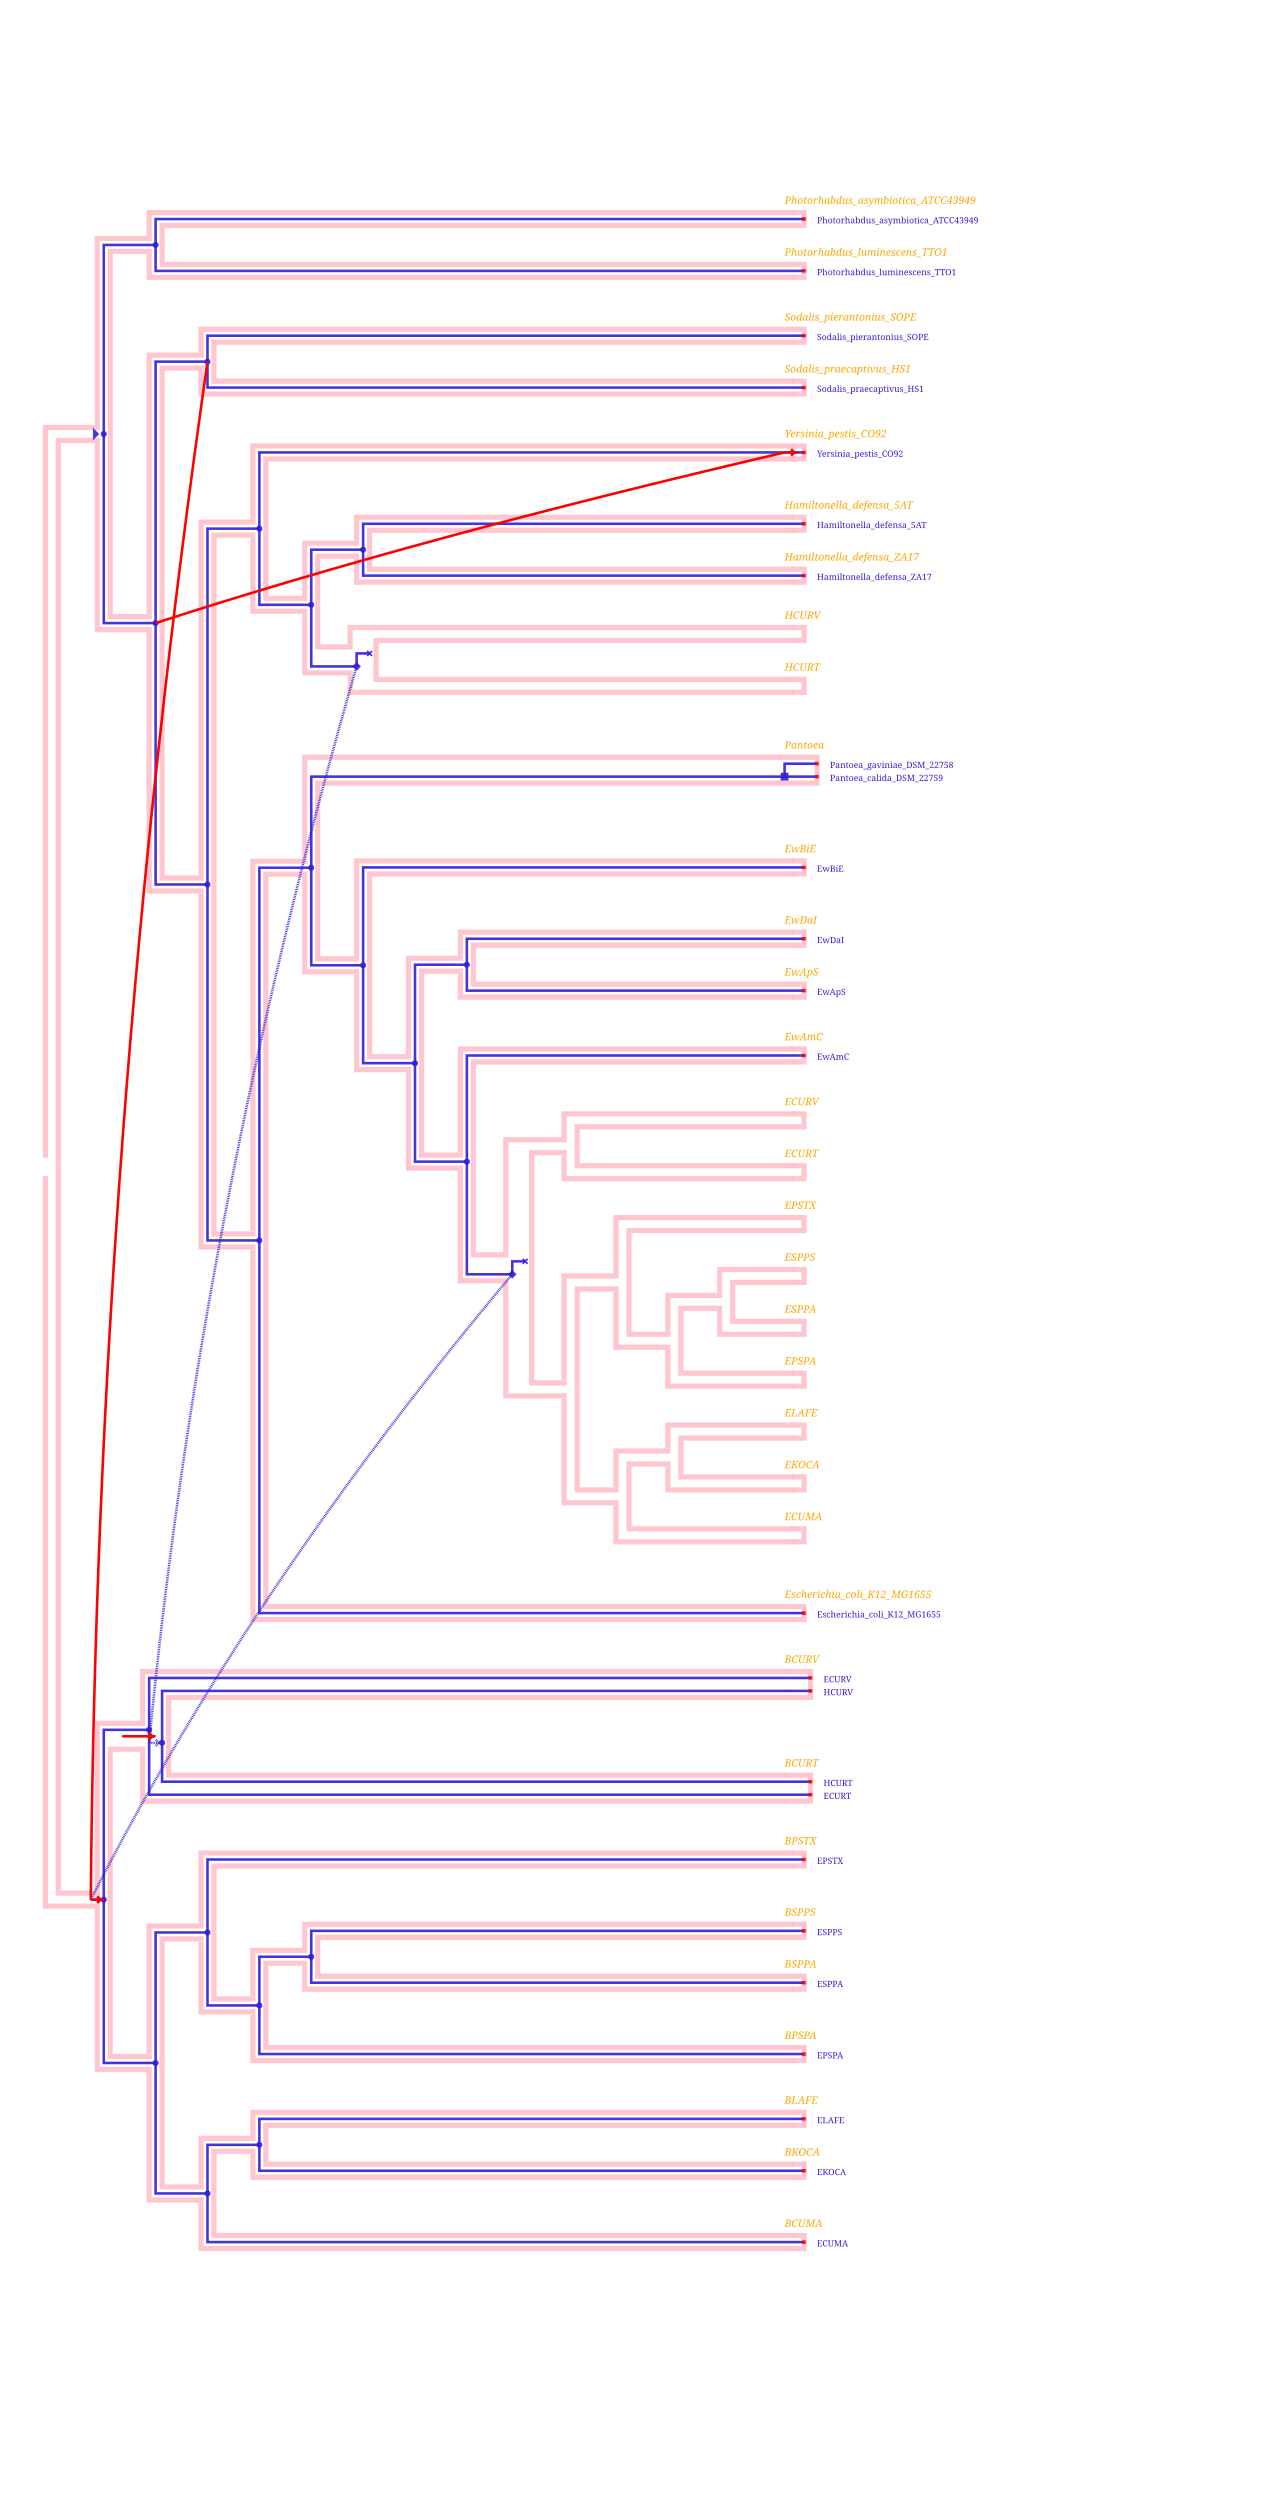
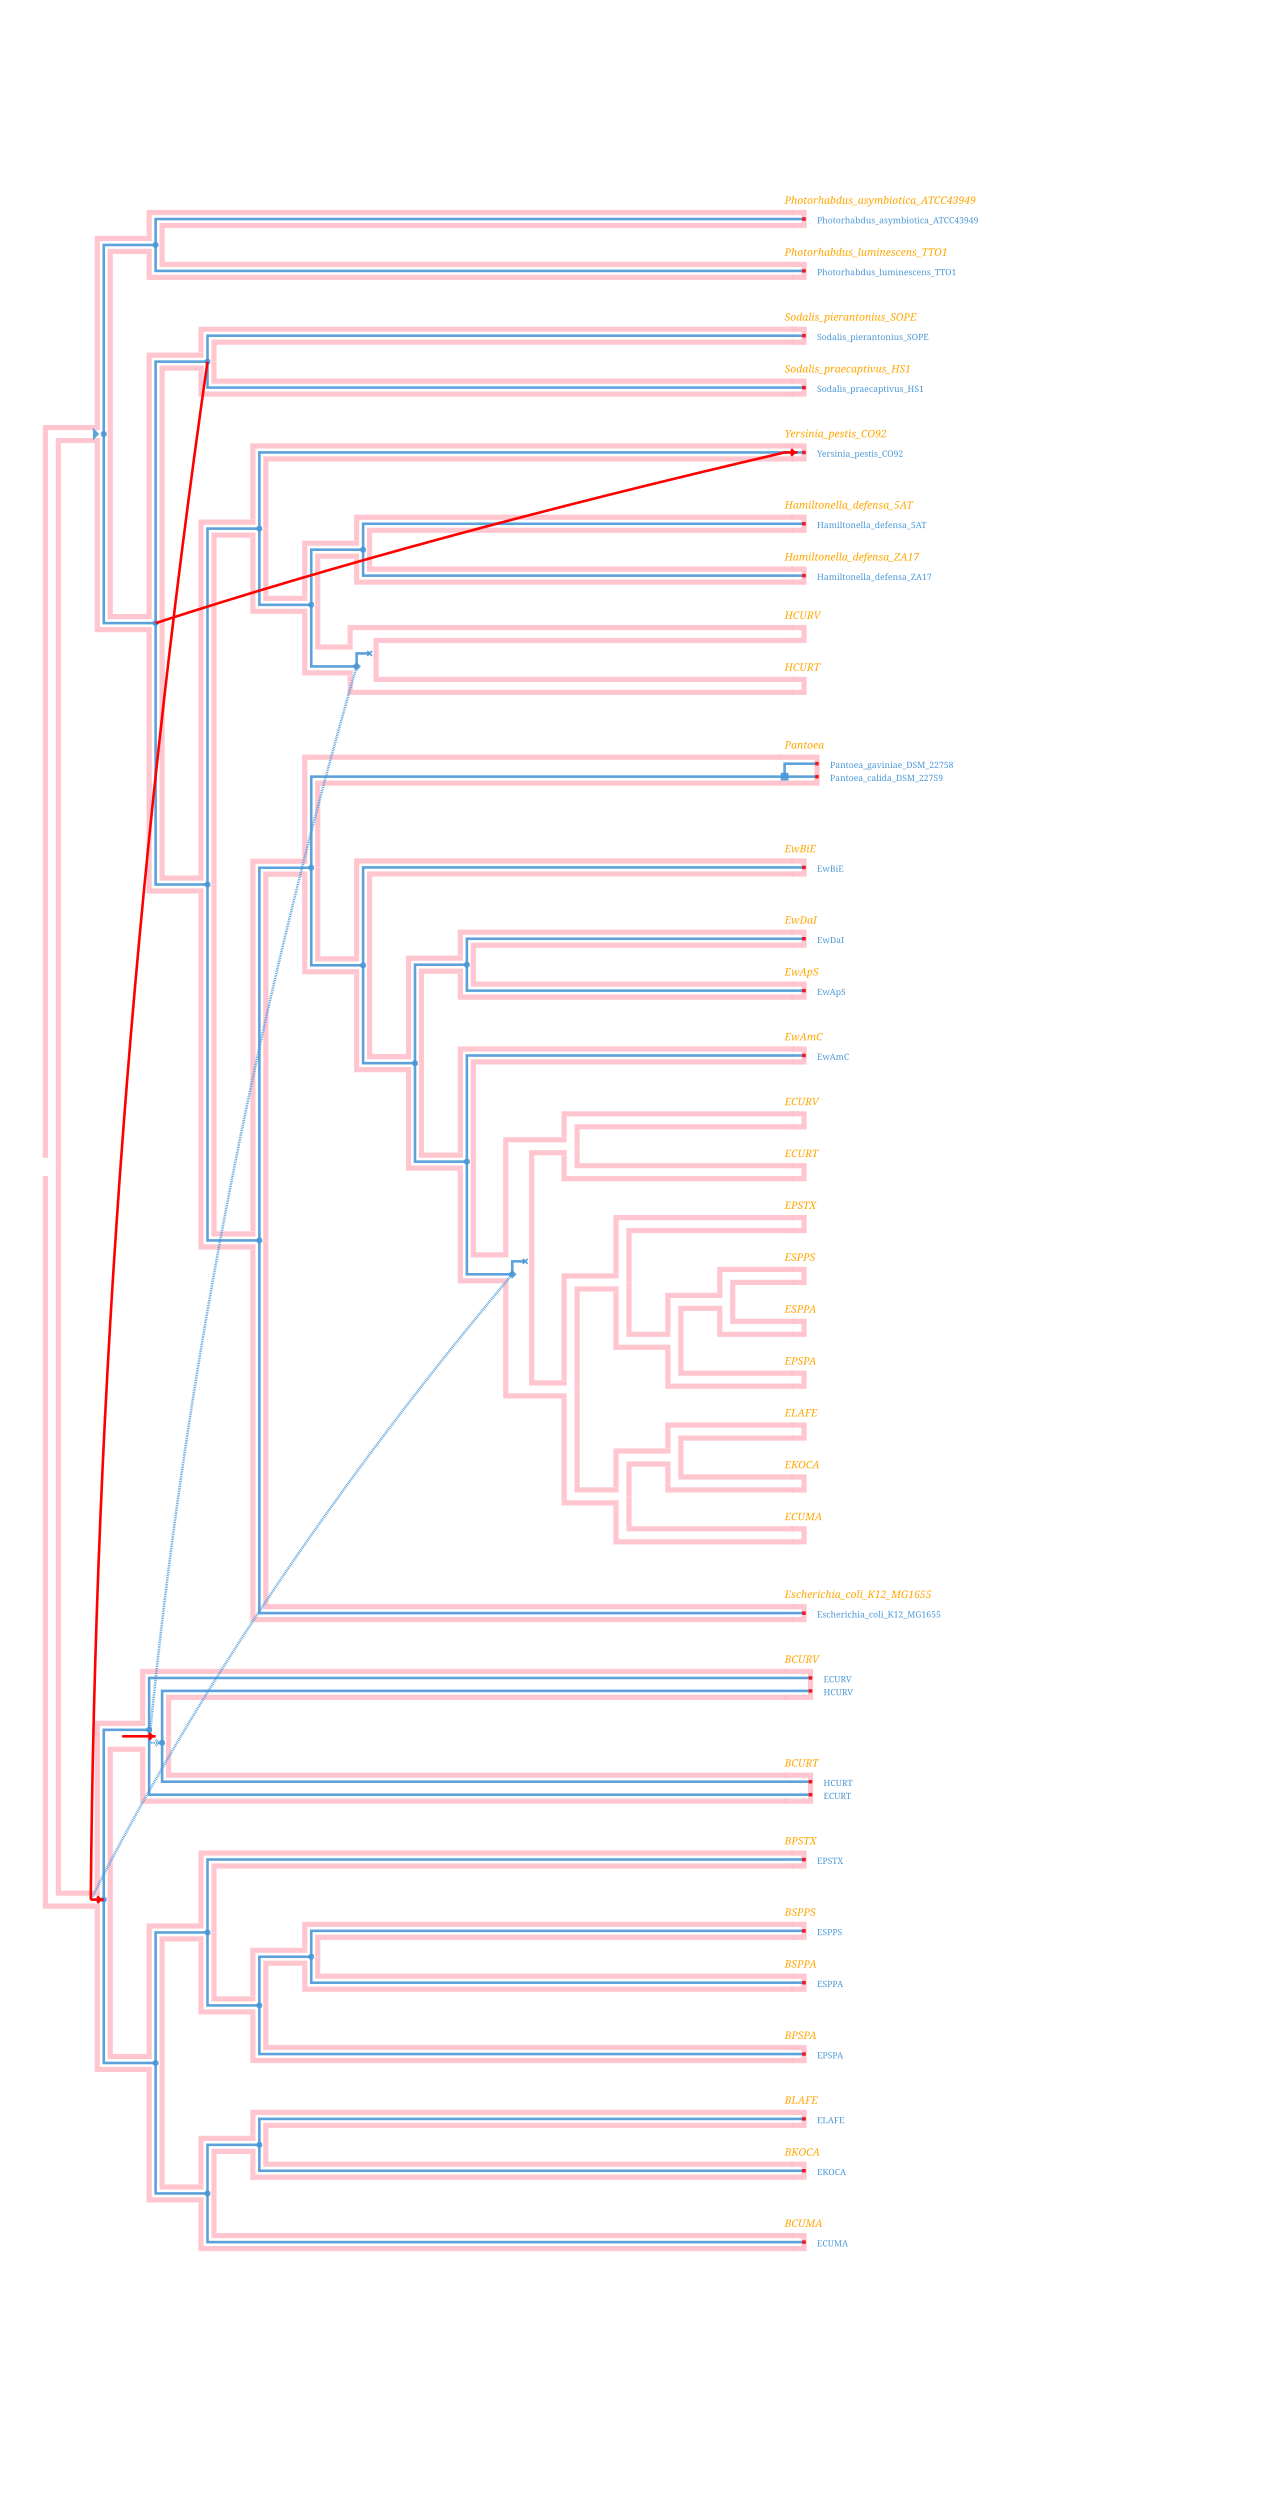
<svg xmlns="http://www.w3.org/2000/svg" height="2415" viewBox="-7.5 52.5 1475.75 2535" width="1232.5">
  <style>
.species { font: italic 12px serif; fill: orange; }
</style>
  <style>
- .gene_0 { font: 10px serif; fill:rgb(51, 29, 214); }
+ .gene_0 { font: 10px serif; fill:rgb(74, 151, 214); }
</style>
  <g transform="translate(  -7.5 2467.5) rotate(-90 0 0 ) ">
    <path d="M388.594,115.5 L388.594,52.5 L1233.2,52.5 M403.594,115.5 L403.594,67.5 L1243.7,67.5" fill="none" opacity="0.9" stroke="pink" stroke-width="6" />
    <path d="M199.688,175.5 L199.688,112.5 L385.594,112.5 M214.688,175.5 L214.688,127.5 L396.094,127.5" fill="none" opacity="0.9" stroke="pink" stroke-width="6" />
    <path d="M48.75,235.5 L48.75,172.5 L196.688,172.5 M63.75,235.5 L63.75,187.5 L207.188,187.5" fill="none" opacity="0.9" stroke="pink" stroke-width="6" />
    <path d="M-7.5,918 L-7.5,232.5 L45.75,232.5 M7.5,918 L7.5,247.5 L56.25,247.5" fill="none" opacity="0.9" stroke="pink" stroke-width="6" />
    <path d="M-7.5,915 L-7.5,930 L7.5,930 L7.5,915" fill="none" opacity="0.9" stroke="pink" stroke-width="6" />
    <text class="species" transform="rotate(90 0,922.5)" x="-15" y="905">
BCUMA
</text>
    <path d="M120,295.5 L120,232.5 L66.75,232.5 M105,295.5 L105,247.5 L56.25,247.5" fill="none" opacity="0.9" stroke="pink" stroke-width="6" />
    <path d="M75,918 L75,292.5 L102,292.5 M90,918 L90,307.5 L112.5,307.5" fill="none" opacity="0.9" stroke="pink" stroke-width="6" />
    <path d="M75,915 L75,930 L90,930 L90,915" fill="none" opacity="0.9" stroke="pink" stroke-width="6" />
    <text class="species" transform="rotate(90 82.5,922.5)" x="67.5" y="905">
BKOCA
</text>
    <path d="M150,918 L150,292.5 L123,292.5 M135,918 L135,307.5 L112.5,307.5" fill="none" opacity="0.9" stroke="pink" stroke-width="6" />
    <path d="M135,915 L135,930 L150,930 L150,915" fill="none" opacity="0.9" stroke="pink" stroke-width="6" />
    <text class="species" transform="rotate(90 142.5,922.5)" x="127.5" y="905">
BLAFE
</text>
    <path d="M365.625,235.5 L365.625,172.5 L217.688,172.5 M350.625,235.5 L350.625,187.5 L207.188,187.5" fill="none" opacity="0.9" stroke="pink" stroke-width="6" />
    <path d="M266.25,295.5 L266.25,232.5 L347.625,232.5 M281.25,295.5 L281.25,247.5 L358.125,247.5" fill="none" opacity="0.9" stroke="pink" stroke-width="6" />
    <path d="M210,918 L210,292.5 L263.25,292.5 M225,918 L225,307.5 L273.75,307.5" fill="none" opacity="0.9" stroke="pink" stroke-width="6" />
    <path d="M210,915 L210,930 L225,930 L225,915" fill="none" opacity="0.9" stroke="pink" stroke-width="6" />
    <text class="species" transform="rotate(90 217.5,922.5)" x="202.5" y="905">
BPSPA
</text>
    <path d="M337.5,355.5 L337.5,292.5 L284.25,292.5 M322.5,355.5 L322.5,307.5 L273.75,307.5" fill="none" opacity="0.9" stroke="pink" stroke-width="6" />
    <path d="M292.5,918 L292.5,352.5 L319.5,352.5 M307.5,918 L307.5,367.5 L330,367.5" fill="none" opacity="0.9" stroke="pink" stroke-width="6" />
    <path d="M292.5,915 L292.5,930 L307.5,930 L307.5,915" fill="none" opacity="0.9" stroke="pink" stroke-width="6" />
    <text class="species" transform="rotate(90 300,922.5)" x="285" y="905">
BSPPA
</text>
    <path d="M367.5,918 L367.5,352.5 L340.5,352.5 M352.5,918 L352.5,367.5 L330,367.5" fill="none" opacity="0.9" stroke="pink" stroke-width="6" />
    <path d="M352.5,915 L352.5,930 L367.5,930 L367.5,915" fill="none" opacity="0.9" stroke="pink" stroke-width="6" />
    <text class="species" transform="rotate(90 360,922.5)" x="345" y="905">
BSPPS
</text>
    <path d="M450,918 L450,232.5 L368.625,232.5 M435,918 L435,247.5 L358.125,247.5" fill="none" opacity="0.9" stroke="pink" stroke-width="6" />
    <path d="M435,915 L435,930 L450,930 L450,915" fill="none" opacity="0.9" stroke="pink" stroke-width="6" />
    <text class="species" transform="rotate(90 442.5,922.5)" x="427.5" y="905">
BPSTX
</text>
    <path d="M600,168 L600,112.5 L406.594,112.5 M570,168 L570,127.5 L396.094,127.5" fill="none" opacity="0.9" stroke="pink" stroke-width="6" />
    <path d="M510,910.5 L510,165 L567,165 M540,910.5 L540,195 L585,195" fill="none" opacity="0.9" stroke="pink" stroke-width="6" />
    <path d="M510,907.5 L510,937.5 L540,937.5 L540,907.5" fill="none" opacity="0.9" stroke="pink" stroke-width="6" />
    <text class="species" transform="rotate(90 525,922.5)" x="510" y="897.5">
BCURT
</text>
    <path d="M660,910.5 L660,165 L603,165 M630,910.5 L630,195 L585,195" fill="none" opacity="0.9" stroke="pink" stroke-width="6" />
    <path d="M630,907.5 L630,937.5 L660,937.5 L660,907.5" fill="none" opacity="0.9" stroke="pink" stroke-width="6" />
    <text class="species" transform="rotate(90 645,922.5)" x="630" y="897.5">
BCURV
</text>
    <path d="M2098.806,115.5 L2098.806,52.5 L1254.2,52.5 M2083.806,115.5 L2083.806,67.5 L1243.7,67.5" fill="none" opacity="0.9" stroke="pink" stroke-width="6" />
    <path d="M1865.112,175.5 L1865.112,112.5 L2080.806,112.5 M1880.112,175.5 L1880.112,127.5 L2091.306,127.5" fill="none" opacity="0.9" stroke="pink" stroke-width="6" />
    <path d="M1562.725,235.5 L1562.725,172.5 L1862.112,172.5 M1577.725,235.5 L1577.725,187.5 L1872.612,187.5" fill="none" opacity="0.9" stroke="pink" stroke-width="6" />
    <path d="M1151.074,295.5 L1151.074,232.5 L1559.725,232.5 M1166.074,295.5 L1166.074,247.5 L1570.225,247.5" fill="none" opacity="0.9" stroke="pink" stroke-width="6" />
    <path d="M720,918 L720,292.5 L1148.074,292.5 M735,918 L735,307.5 L1158.574,307.5" fill="none" opacity="0.9" stroke="pink" stroke-width="6" />
    <path d="M720,915 L720,930 L735,930 L735,915" fill="none" opacity="0.9" stroke="pink" stroke-width="6" />
    <text class="species" transform="rotate(90 727.5,922.5)" x="712.5" y="905">
Escherichia_coli_K12_MG1655
</text>
    <path d="M1597.148,355.5 L1597.148,292.5 L1169.074,292.5 M1582.148,355.5 L1582.148,307.5 L1158.574,307.5" fill="none" opacity="0.9" stroke="pink" stroke-width="6" />
    <path d="M1469.297,415.5 L1469.297,352.5 L1579.148,352.5 M1484.297,415.5 L1484.297,367.5 L1589.648,367.5" fill="none" opacity="0.9" stroke="pink" stroke-width="6" />
    <path d="M1356.094,475.5 L1356.094,412.5 L1466.297,412.5 M1371.094,475.5 L1371.094,427.5 L1476.797,427.5" fill="none" opacity="0.9" stroke="pink" stroke-width="6" />
    <path d="M1242.188,535.5 L1242.188,472.5 L1353.094,472.5 M1257.188,535.5 L1257.188,487.5 L1363.594,487.5" fill="none" opacity="0.9" stroke="pink" stroke-width="6" />
    <path d="M1111.875,588 L1111.875,532.5 L1239.188,532.5 M1141.875,588 L1141.875,547.5 L1249.688,547.5" fill="none" opacity="0.9" stroke="pink" stroke-width="6" />
    <path d="M978.75,655.5 L978.75,585 L1108.875,585 M993.75,655.5 L993.75,615 L1126.875,615" fill="none" opacity="0.9" stroke="pink" stroke-width="6" />
    <path d="M855,715.5 L855,652.5 L975.75,652.5 M870,715.5 L870,667.5 L986.25,667.5" fill="none" opacity="0.9" stroke="pink" stroke-width="6" />
    <path d="M810,918 L810,712.5 L852,712.5 M825,918 L825,727.5 L862.5,727.5" fill="none" opacity="0.9" stroke="pink" stroke-width="6" />
    <path d="M810,915 L810,930 L825,930 L825,915" fill="none" opacity="0.9" stroke="pink" stroke-width="6" />
    <text class="species" transform="rotate(90 817.5,922.5)" x="802.5" y="905">
ECUMA
</text>
    <path d="M915,775.5 L915,712.5 L873,712.5 M900,775.5 L900,727.5 L862.5,727.5" fill="none" opacity="0.9" stroke="pink" stroke-width="6" />
    <path d="M870,918 L870,772.5 L897,772.5 M885,918 L885,787.5 L907.5,787.5" fill="none" opacity="0.9" stroke="pink" stroke-width="6" />
    <path d="M870,915 L870,930 L885,930 L885,915" fill="none" opacity="0.9" stroke="pink" stroke-width="6" />
    <text class="species" transform="rotate(90 877.5,922.5)" x="862.5" y="905">
EKOCA
</text>
    <path d="M945,918 L945,772.5 L918,772.5 M930,918 L930,787.5 L907.5,787.5" fill="none" opacity="0.9" stroke="pink" stroke-width="6" />
    <path d="M930,915 L930,930 L945,930 L945,915" fill="none" opacity="0.9" stroke="pink" stroke-width="6" />
    <text class="species" transform="rotate(90 937.5,922.5)" x="922.5" y="905">
ELAFE
</text>
    <path d="M1117.5,715.5 L1117.5,652.5 L996.75,652.5 M1102.5,715.5 L1102.5,667.5 L986.25,667.5" fill="none" opacity="0.9" stroke="pink" stroke-width="6" />
    <path d="M1035,775.5 L1035,712.5 L1099.5,712.5 M1050,775.5 L1050,727.5 L1110,727.5" fill="none" opacity="0.9" stroke="pink" stroke-width="6" />
    <path d="M990,918 L990,772.5 L1032,772.5 M1005,918 L1005,787.5 L1042.5,787.5" fill="none" opacity="0.9" stroke="pink" stroke-width="6" />
    <path d="M990,915 L990,930 L1005,930 L1005,915" fill="none" opacity="0.9" stroke="pink" stroke-width="6" />
    <text class="species" transform="rotate(90 997.5,922.5)" x="982.5" y="905">
EPSPA
</text>
    <path d="M1095,835.5 L1095,772.5 L1053,772.5 M1080,835.5 L1080,787.5 L1042.5,787.5" fill="none" opacity="0.9" stroke="pink" stroke-width="6" />
    <path d="M1050,918 L1050,832.5 L1077,832.5 M1065,918 L1065,847.5 L1087.5,847.5" fill="none" opacity="0.9" stroke="pink" stroke-width="6" />
    <path d="M1050,915 L1050,930 L1065,930 L1065,915" fill="none" opacity="0.9" stroke="pink" stroke-width="6" />
    <text class="species" transform="rotate(90 1057.5,922.5)" x="1042.5" y="905">
ESPPA
</text>
    <path d="M1125,918 L1125,832.5 L1098,832.5 M1110,918 L1110,847.5 L1087.5,847.5" fill="none" opacity="0.9" stroke="pink" stroke-width="6" />
    <path d="M1110,915 L1110,930 L1125,930 L1125,915" fill="none" opacity="0.9" stroke="pink" stroke-width="6" />
    <text class="species" transform="rotate(90 1117.5,922.5)" x="1102.5" y="905">
ESPPS
</text>
    <path d="M1185,918 L1185,712.5 L1120.5,712.5 M1170,918 L1170,727.5 L1110,727.5" fill="none" opacity="0.9" stroke="pink" stroke-width="6" />
    <path d="M1170,915 L1170,930 L1185,930 L1185,915" fill="none" opacity="0.9" stroke="pink" stroke-width="6" />
    <text class="species" transform="rotate(90 1177.5,922.5)" x="1162.5" y="905">
EPSTX
</text>
    <path d="M1275,655.5 L1275,585 L1144.875,585 M1260,655.5 L1260,615 L1126.875,615" fill="none" opacity="0.9" stroke="pink" stroke-width="6" />
    <path d="M1230,918 L1230,652.5 L1257,652.5 M1245,918 L1245,667.5 L1267.5,667.5" fill="none" opacity="0.9" stroke="pink" stroke-width="6" />
    <path d="M1230,915 L1230,930 L1245,930 L1245,915" fill="none" opacity="0.9" stroke="pink" stroke-width="6" />
    <text class="species" transform="rotate(90 1237.5,922.5)" x="1222.5" y="905">
ECURT
</text>
    <path d="M1305,918 L1305,652.5 L1278,652.5 M1290,918 L1290,667.5 L1267.5,667.5" fill="none" opacity="0.9" stroke="pink" stroke-width="6" />
    <path d="M1290,915 L1290,930 L1305,930 L1305,915" fill="none" opacity="0.9" stroke="pink" stroke-width="6" />
    <text class="species" transform="rotate(90 1297.5,922.5)" x="1282.5" y="905">
ECURV
</text>
    <path d="M1380,918 L1380,532.5 L1260.188,532.5 M1365,918 L1365,547.5 L1249.688,547.5" fill="none" opacity="0.9" stroke="pink" stroke-width="6" />
    <path d="M1365,915 L1365,930 L1380,930 L1380,915" fill="none" opacity="0.9" stroke="pink" stroke-width="6" />
    <text class="species" transform="rotate(90 1372.5,922.5)" x="1357.5" y="905">
EwAmC
</text>
    <path d="M1485,535.5 L1485,472.5 L1374.094,472.5 M1470,535.5 L1470,487.5 L1363.594,487.5" fill="none" opacity="0.9" stroke="pink" stroke-width="6" />
    <path d="M1440,918 L1440,532.5 L1467,532.5 M1455,918 L1455,547.5 L1477.5,547.5" fill="none" opacity="0.9" stroke="pink" stroke-width="6" />
    <path d="M1440,915 L1440,930 L1455,930 L1455,915" fill="none" opacity="0.9" stroke="pink" stroke-width="6" />
    <text class="species" transform="rotate(90 1447.5,922.5)" x="1432.5" y="905">
EwApS
</text>
    <path d="M1515,918 L1515,532.5 L1488,532.5 M1500,918 L1500,547.5 L1477.5,547.5" fill="none" opacity="0.9" stroke="pink" stroke-width="6" />
    <path d="M1500,915 L1500,930 L1515,930 L1515,915" fill="none" opacity="0.9" stroke="pink" stroke-width="6" />
    <text class="species" transform="rotate(90 1507.5,922.5)" x="1492.5" y="905">
EwDaI
</text>
    <path d="M1597.5,918 L1597.5,412.5 L1487.297,412.5 M1582.5,918 L1582.5,427.5 L1476.797,427.5" fill="none" opacity="0.9" stroke="pink" stroke-width="6" />
    <path d="M1582.5,915 L1582.5,930 L1597.5,930 L1597.5,915" fill="none" opacity="0.9" stroke="pink" stroke-width="6" />
    <text class="species" transform="rotate(90 1590,922.5)" x="1575" y="905">
EwBiE
</text>
    <path d="M1717.5,903 L1717.5,352.5 L1600.148,352.5 M1687.5,903 L1687.5,367.5 L1589.648,367.5" fill="none" opacity="0.9" stroke="pink" stroke-width="6" />
    <path d="M1687.5,900 L1687.5,945 L1717.5,945 L1717.5,900" fill="none" opacity="0.9" stroke="pink" stroke-width="6" />
    <text class="species" transform="rotate(90 1702.5,922.5)" x="1687.5" y="897.5">
Pantoea
</text>
    <path d="M1989.375,295.5 L1989.375,232.5 L1580.725,232.5 M1974.375,295.5 L1974.375,247.5 L1570.225,247.5" fill="none" opacity="0.9" stroke="pink" stroke-width="6" />
    <path d="M1886.25,355.5 L1886.25,292.5 L1971.375,292.5 M1901.25,355.5 L1901.25,307.5 L1981.875,307.5" fill="none" opacity="0.9" stroke="pink" stroke-width="6" />
    <path d="M1815,408 L1815,352.5 L1883.25,352.5 M1845,408 L1845,367.5 L1893.75,367.5" fill="none" opacity="0.9" stroke="pink" stroke-width="6" />
    <path d="M1792.5,918 L1792.5,405 L1812,405 M1807.5,918 L1807.5,435 L1830,435" fill="none" opacity="0.9" stroke="pink" stroke-width="6" />
    <path d="M1792.5,915 L1792.5,930 L1807.5,930 L1807.5,915" fill="none" opacity="0.9" stroke="pink" stroke-width="6" />
    <text class="species" transform="rotate(90 1800,922.5)" x="1785" y="905">
HCURT
</text>
    <path d="M1867.5,918 L1867.5,405 L1848,405 M1852.5,918 L1852.5,435 L1830,435" fill="none" opacity="0.9" stroke="pink" stroke-width="6" />
    <path d="M1852.5,915 L1852.5,930 L1867.5,930 L1867.5,915" fill="none" opacity="0.9" stroke="pink" stroke-width="6" />
    <text class="species" transform="rotate(90 1860,922.5)" x="1845" y="905">
HCURV
</text>
    <path d="M1965,415.5 L1965,352.5 L1904.25,352.5 M1950,415.5 L1950,367.5 L1893.75,367.5" fill="none" opacity="0.9" stroke="pink" stroke-width="6" />
    <path d="M1920,918 L1920,412.5 L1947,412.5 M1935,918 L1935,427.5 L1957.5,427.5" fill="none" opacity="0.9" stroke="pink" stroke-width="6" />
    <path d="M1920,915 L1920,930 L1935,930 L1935,915" fill="none" opacity="0.9" stroke="pink" stroke-width="6" />
    <text class="species" transform="rotate(90 1927.5,922.5)" x="1912.5" y="905">
Hamiltonella_defensa_ZA17
</text>
    <path d="M1995,918 L1995,412.5 L1968,412.5 M1980,918 L1980,427.5 L1957.5,427.5" fill="none" opacity="0.9" stroke="pink" stroke-width="6" />
    <path d="M1980,915 L1980,930 L1995,930 L1995,915" fill="none" opacity="0.9" stroke="pink" stroke-width="6" />
    <text class="species" transform="rotate(90 1987.5,922.5)" x="1972.5" y="905">
Hamiltonella_defensa_5AT
</text>
    <path d="M2077.5,918 L2077.5,292.5 L1992.375,292.5 M2062.5,918 L2062.5,307.5 L1981.875,307.5" fill="none" opacity="0.9" stroke="pink" stroke-width="6" />
    <path d="M2062.5,915 L2062.5,930 L2077.5,930 L2077.5,915" fill="none" opacity="0.9" stroke="pink" stroke-width="6" />
    <text class="species" transform="rotate(90 2070,922.5)" x="2055" y="905">
Yersinia_pestis_CO92
</text>
    <path d="M2182.5,235.5 L2182.5,172.5 L1883.112,172.5 M2167.5,235.5 L2167.5,187.5 L1872.612,187.5" fill="none" opacity="0.9" stroke="pink" stroke-width="6" />
    <path d="M2137.5,918 L2137.5,232.5 L2164.5,232.5 M2152.5,918 L2152.5,247.5 L2175,247.5" fill="none" opacity="0.9" stroke="pink" stroke-width="6" />
    <path d="M2137.5,915 L2137.5,930 L2152.5,930 L2152.5,915" fill="none" opacity="0.9" stroke="pink" stroke-width="6" />
    <text class="species" transform="rotate(90 2145,922.5)" x="2130" y="905">
Sodalis_praecaptivus_HS1
</text>
    <path d="M2212.5,918 L2212.5,232.5 L2185.5,232.5 M2197.5,918 L2197.5,247.5 L2175,247.5" fill="none" opacity="0.9" stroke="pink" stroke-width="6" />
    <path d="M2197.5,915 L2197.5,930 L2212.5,930 L2212.5,915" fill="none" opacity="0.9" stroke="pink" stroke-width="6" />
    <text class="species" transform="rotate(90 2205,922.5)" x="2190" y="905">
Sodalis_pierantonius_SOPE
</text>
    <path d="M2317.5,175.5 L2317.5,112.5 L2101.806,112.5 M2302.5,175.5 L2302.5,127.5 L2091.306,127.5" fill="none" opacity="0.9" stroke="pink" stroke-width="6" />
    <path d="M2272.5,918 L2272.5,172.5 L2299.5,172.5 M2287.5,918 L2287.5,187.5 L2310,187.5" fill="none" opacity="0.9" stroke="pink" stroke-width="6" />
    <path d="M2272.5,915 L2272.5,930 L2287.5,930 L2287.5,915" fill="none" opacity="0.9" stroke="pink" stroke-width="6" />
    <text class="species" transform="rotate(90 2280,922.5)" x="2265" y="905">
Photorhabdus_luminescens_TTO1
</text>
    <path d="M2347.5,918 L2347.5,172.5 L2320.5,172.5 M2332.5,918 L2332.5,187.5 L2310,187.5" fill="none" opacity="0.9" stroke="pink" stroke-width="6" />
    <path d="M2332.5,915 L2332.5,930 L2347.5,930 L2347.5,915" fill="none" opacity="0.9" stroke="pink" stroke-width="6" />
    <text class="species" transform="rotate(90 2340,922.5)" x="2325" y="905">
Photorhabdus_asymbiotica_ATCC43949
</text>
-     <path d="M2091.306,114 l-6,-6 l12,0 z" fill="rgb(51, 29, 214)" opacity="0.9" stroke="rgb(51, 29, 214)" stroke-width="1" />
-     <circle cx="2091.306" cy="120" fill="rgb(51, 29, 214)" opacity="0.9" r="3" stroke="rgb(51, 29, 214)" stroke-width="1" />
-     <path d="M1872.612,180 L1872.612,120 L2091.306,120" fill="none" opacity="0.9" stroke="rgb(51, 29, 214)" stroke-width="3" />
-     <circle cx="1872.612" cy="180" fill="rgb(51, 29, 214)" opacity="0.9" r="3" stroke="rgb(51, 29, 214)" stroke-width="1" />
-     <path d="M1570.225,240 L1570.225,180 L1872.612,180" fill="none" opacity="0.9" stroke="rgb(51, 29, 214)" stroke-width="3" />
-     <circle cx="1570.225" cy="240" fill="rgb(51, 29, 214)" opacity="0.9" r="3" stroke="rgb(51, 29, 214)" stroke-width="1" />
-     <path d="M1158.574,300 L1158.574,240 L1570.225,240" fill="none" opacity="0.9" stroke="rgb(51, 29, 214)" stroke-width="3" />
-     <circle cx="1158.574" cy="300" fill="rgb(51, 29, 214)" opacity="0.9" r="3" stroke="rgb(51, 29, 214)" stroke-width="1" />
-     <path d="M727.5,930 L727.5,300 L1158.574,300" fill="none" opacity="0.9" stroke="rgb(51, 29, 214)" stroke-width="3" />
+     <path d="M2091.306,114 l-6,-6 l12,0 z" fill="rgb(74, 151, 214)" opacity="0.9" stroke="rgb(74, 151, 214)" stroke-width="1" />
+     <circle cx="2091.306" cy="120" fill="rgb(74, 151, 214)" opacity="0.9" r="3" stroke="rgb(74, 151, 214)" stroke-width="1" />
+     <path d="M1872.612,180 L1872.612,120 L2091.306,120" fill="none" opacity="0.9" stroke="rgb(74, 151, 214)" stroke-width="3" />
+     <circle cx="1872.612" cy="180" fill="rgb(74, 151, 214)" opacity="0.9" r="3" stroke="rgb(74, 151, 214)" stroke-width="1" />
+     <path d="M1570.225,240 L1570.225,180 L1872.612,180" fill="none" opacity="0.9" stroke="rgb(74, 151, 214)" stroke-width="3" />
+     <circle cx="1570.225" cy="240" fill="rgb(74, 151, 214)" opacity="0.9" r="3" stroke="rgb(74, 151, 214)" stroke-width="1" />
+     <path d="M1158.574,300 L1158.574,240 L1570.225,240" fill="none" opacity="0.9" stroke="rgb(74, 151, 214)" stroke-width="3" />
+     <circle cx="1158.574" cy="300" fill="rgb(74, 151, 214)" opacity="0.9" r="3" stroke="rgb(74, 151, 214)" stroke-width="1" />
+     <path d="M727.5,930 L727.5,300 L1158.574,300" fill="none" opacity="0.9" stroke="rgb(74, 151, 214)" stroke-width="3" />
    <path d="M727,929.5 l0,1 l1,0 l0,-1 z" fill="red" opacity="0.9" stroke="red" stroke-width="3" />
    <text class="gene_0" transform="rotate(90 722.5,945)" x="722.5" y="945">
Escherichia_coli_K12_MG1655
</text>
-     <path d="M1589.648,360 L1589.648,300 L1158.574,300" fill="none" opacity="0.9" stroke="rgb(51, 29, 214)" stroke-width="3" />
-     <circle cx="1589.648" cy="360" fill="rgb(51, 29, 214)" opacity="0.9" r="3" stroke="rgb(51, 29, 214)" stroke-width="1" />
-     <path d="M1476.797,420 L1476.797,360 L1589.648,360" fill="none" opacity="0.9" stroke="rgb(51, 29, 214)" stroke-width="3" />
-     <circle cx="1476.797" cy="420" fill="rgb(51, 29, 214)" opacity="0.9" r="3" stroke="rgb(51, 29, 214)" stroke-width="1" />
-     <path d="M1363.594,480 L1363.594,420 L1476.797,420" fill="none" opacity="0.9" stroke="rgb(51, 29, 214)" stroke-width="3" />
-     <circle cx="1363.594" cy="480" fill="rgb(51, 29, 214)" opacity="0.9" r="3" stroke="rgb(51, 29, 214)" stroke-width="1" />
-     <path d="M1249.688,540 L1249.688,480 L1363.594,480" fill="none" opacity="0.9" stroke="rgb(51, 29, 214)" stroke-width="3" />
-     <circle cx="1249.688" cy="540" fill="rgb(51, 29, 214)" opacity="0.9" r="3" stroke="rgb(51, 29, 214)" stroke-width="1" />
-     <path d="M1119.375,592.5 L1119.375,540 L1249.688,540" fill="none" opacity="0.9" stroke="rgb(51, 29, 214)" stroke-width="3" />
-     <path d="M1117.375,590.5 l0,4 l4,0 l0,-4 z" fill="rgb(51, 29, 214)" opacity="0.9" stroke="rgb(51, 29, 214)" stroke-width="3" transform="rotate(45 1119.375 592.5)" />
-     <path d="M396.094 120 L 396.094 105M396.094 116.25L 392.344 112.5M396.094 116.25L 399.844 112.5M396.094 105 Q 757.734 288.75 1119.375 592.5" fill="none" opacity="0.9" stroke="rgb(51, 29, 214)" stroke-dasharray="1, 1" stroke-width="3" />
-     <circle cx="396.094" cy="120" fill="rgb(51, 29, 214)" opacity="0.9" r="3" stroke="rgb(51, 29, 214)" stroke-width="1" />
-     <path d="M207.188,180 L207.188,120 L396.094,120" fill="none" opacity="0.9" stroke="rgb(51, 29, 214)" stroke-width="3" />
-     <circle cx="207.188" cy="180" fill="rgb(51, 29, 214)" opacity="0.9" r="3" stroke="rgb(51, 29, 214)" stroke-width="1" />
-     <path d="M56.25,240 L56.25,180 L207.188,180" fill="none" opacity="0.9" stroke="rgb(51, 29, 214)" stroke-width="3" />
-     <circle cx="56.25" cy="240" fill="rgb(51, 29, 214)" opacity="0.9" r="3" stroke="rgb(51, 29, 214)" stroke-width="1" />
-     <path d="M0,930 L0,240 L56.25,240" fill="none" opacity="0.9" stroke="rgb(51, 29, 214)" stroke-width="3" />
+     <path d="M1589.648,360 L1589.648,300 L1158.574,300" fill="none" opacity="0.9" stroke="rgb(74, 151, 214)" stroke-width="3" />
+     <circle cx="1589.648" cy="360" fill="rgb(74, 151, 214)" opacity="0.9" r="3" stroke="rgb(74, 151, 214)" stroke-width="1" />
+     <path d="M1476.797,420 L1476.797,360 L1589.648,360" fill="none" opacity="0.9" stroke="rgb(74, 151, 214)" stroke-width="3" />
+     <circle cx="1476.797" cy="420" fill="rgb(74, 151, 214)" opacity="0.9" r="3" stroke="rgb(74, 151, 214)" stroke-width="1" />
+     <path d="M1363.594,480 L1363.594,420 L1476.797,420" fill="none" opacity="0.9" stroke="rgb(74, 151, 214)" stroke-width="3" />
+     <circle cx="1363.594" cy="480" fill="rgb(74, 151, 214)" opacity="0.9" r="3" stroke="rgb(74, 151, 214)" stroke-width="1" />
+     <path d="M1249.688,540 L1249.688,480 L1363.594,480" fill="none" opacity="0.9" stroke="rgb(74, 151, 214)" stroke-width="3" />
+     <circle cx="1249.688" cy="540" fill="rgb(74, 151, 214)" opacity="0.9" r="3" stroke="rgb(74, 151, 214)" stroke-width="1" />
+     <path d="M1119.375,592.5 L1119.375,540 L1249.688,540" fill="none" opacity="0.9" stroke="rgb(74, 151, 214)" stroke-width="3" />
+     <path d="M1117.375,590.5 l0,4 l4,0 l0,-4 z" fill="rgb(74, 151, 214)" opacity="0.9" stroke="rgb(74, 151, 214)" stroke-width="3" transform="rotate(45 1119.375 592.5)" />
+     <path d="M396.094 120 L 396.094 105M396.094 116.25L 392.344 112.5M396.094 116.25L 399.844 112.5M396.094 105 Q 757.734 288.75 1119.375 592.5" fill="none" opacity="0.9" stroke="rgb(74, 151, 214)" stroke-dasharray="1, 1" stroke-width="3" />
+     <circle cx="396.094" cy="120" fill="rgb(74, 151, 214)" opacity="0.9" r="3" stroke="rgb(74, 151, 214)" stroke-width="1" />
+     <path d="M207.188,180 L207.188,120 L396.094,120" fill="none" opacity="0.9" stroke="rgb(74, 151, 214)" stroke-width="3" />
+     <circle cx="207.188" cy="180" fill="rgb(74, 151, 214)" opacity="0.9" r="3" stroke="rgb(74, 151, 214)" stroke-width="1" />
+     <path d="M56.25,240 L56.25,180 L207.188,180" fill="none" opacity="0.9" stroke="rgb(74, 151, 214)" stroke-width="3" />
+     <circle cx="56.25" cy="240" fill="rgb(74, 151, 214)" opacity="0.9" r="3" stroke="rgb(74, 151, 214)" stroke-width="1" />
+     <path d="M0,930 L0,240 L56.25,240" fill="none" opacity="0.9" stroke="rgb(74, 151, 214)" stroke-width="3" />
    <path d="M-0.5,929.5 l0,1 l1,0 l0,-1 z" fill="red" opacity="0.9" stroke="red" stroke-width="3" />
    <text class="gene_0" transform="rotate(90 -5,945)" x="-5" y="945">
ECUMA
</text>
-     <path d="M112.5,300 L112.5,240 L56.25,240" fill="none" opacity="0.9" stroke="rgb(51, 29, 214)" stroke-width="3" />
-     <circle cx="112.5" cy="300" fill="rgb(51, 29, 214)" opacity="0.9" r="3" stroke="rgb(51, 29, 214)" stroke-width="1" />
-     <path d="M82.5,930 L82.5,300 L112.5,300" fill="none" opacity="0.9" stroke="rgb(51, 29, 214)" stroke-width="3" />
+     <path d="M112.5,300 L112.5,240 L56.25,240" fill="none" opacity="0.9" stroke="rgb(74, 151, 214)" stroke-width="3" />
+     <circle cx="112.5" cy="300" fill="rgb(74, 151, 214)" opacity="0.9" r="3" stroke="rgb(74, 151, 214)" stroke-width="1" />
+     <path d="M82.5,930 L82.5,300 L112.5,300" fill="none" opacity="0.9" stroke="rgb(74, 151, 214)" stroke-width="3" />
    <path d="M82,929.5 l0,1 l1,0 l0,-1 z" fill="red" opacity="0.9" stroke="red" stroke-width="3" />
    <text class="gene_0" transform="rotate(90 77.5,945)" x="77.5" y="945">
EKOCA
</text>
-     <path d="M142.5,930 L142.5,300 L112.5,300" fill="none" opacity="0.9" stroke="rgb(51, 29, 214)" stroke-width="3" />
+     <path d="M142.5,930 L142.5,300 L112.5,300" fill="none" opacity="0.9" stroke="rgb(74, 151, 214)" stroke-width="3" />
    <path d="M142,929.5 l0,1 l1,0 l0,-1 z" fill="red" opacity="0.9" stroke="red" stroke-width="3" />
    <text class="gene_0" transform="rotate(90 137.5,945)" x="137.5" y="945">
ELAFE
</text>
-     <path d="M358.125,240 L358.125,180 L207.188,180" fill="none" opacity="0.9" stroke="rgb(51, 29, 214)" stroke-width="3" />
-     <circle cx="358.125" cy="240" fill="rgb(51, 29, 214)" opacity="0.9" r="3" stroke="rgb(51, 29, 214)" stroke-width="1" />
-     <path d="M273.75,300 L273.75,240 L358.125,240" fill="none" opacity="0.9" stroke="rgb(51, 29, 214)" stroke-width="3" />
-     <circle cx="273.75" cy="300" fill="rgb(51, 29, 214)" opacity="0.9" r="3" stroke="rgb(51, 29, 214)" stroke-width="1" />
-     <path d="M217.5,930 L217.5,300 L273.75,300" fill="none" opacity="0.9" stroke="rgb(51, 29, 214)" stroke-width="3" />
+     <path d="M358.125,240 L358.125,180 L207.188,180" fill="none" opacity="0.9" stroke="rgb(74, 151, 214)" stroke-width="3" />
+     <circle cx="358.125" cy="240" fill="rgb(74, 151, 214)" opacity="0.9" r="3" stroke="rgb(74, 151, 214)" stroke-width="1" />
+     <path d="M273.75,300 L273.75,240 L358.125,240" fill="none" opacity="0.9" stroke="rgb(74, 151, 214)" stroke-width="3" />
+     <circle cx="273.75" cy="300" fill="rgb(74, 151, 214)" opacity="0.9" r="3" stroke="rgb(74, 151, 214)" stroke-width="1" />
+     <path d="M217.5,930 L217.5,300 L273.75,300" fill="none" opacity="0.9" stroke="rgb(74, 151, 214)" stroke-width="3" />
    <path d="M217,929.5 l0,1 l1,0 l0,-1 z" fill="red" opacity="0.9" stroke="red" stroke-width="3" />
    <text class="gene_0" transform="rotate(90 212.5,945)" x="212.5" y="945">
EPSPA
</text>
-     <path d="M330,360 L330,300 L273.75,300" fill="none" opacity="0.9" stroke="rgb(51, 29, 214)" stroke-width="3" />
-     <circle cx="330" cy="360" fill="rgb(51, 29, 214)" opacity="0.9" r="3" stroke="rgb(51, 29, 214)" stroke-width="1" />
-     <path d="M300,930 L300,360 L330,360" fill="none" opacity="0.9" stroke="rgb(51, 29, 214)" stroke-width="3" />
+     <path d="M330,360 L330,300 L273.75,300" fill="none" opacity="0.9" stroke="rgb(74, 151, 214)" stroke-width="3" />
+     <circle cx="330" cy="360" fill="rgb(74, 151, 214)" opacity="0.9" r="3" stroke="rgb(74, 151, 214)" stroke-width="1" />
+     <path d="M300,930 L300,360 L330,360" fill="none" opacity="0.9" stroke="rgb(74, 151, 214)" stroke-width="3" />
    <path d="M299.5,929.5 l0,1 l1,0 l0,-1 z" fill="red" opacity="0.9" stroke="red" stroke-width="3" />
    <text class="gene_0" transform="rotate(90 295,945)" x="295" y="945">
ESPPA
</text>
-     <path d="M360,930 L360,360 L330,360" fill="none" opacity="0.9" stroke="rgb(51, 29, 214)" stroke-width="3" />
+     <path d="M360,930 L360,360 L330,360" fill="none" opacity="0.9" stroke="rgb(74, 151, 214)" stroke-width="3" />
    <path d="M359.5,929.5 l0,1 l1,0 l0,-1 z" fill="red" opacity="0.9" stroke="red" stroke-width="3" />
    <text class="gene_0" transform="rotate(90 355,945)" x="355" y="945">
ESPPS
</text>
-     <path d="M442.5,930 L442.5,240 L358.125,240" fill="none" opacity="0.9" stroke="rgb(51, 29, 214)" stroke-width="3" />
+     <path d="M442.5,930 L442.5,240 L358.125,240" fill="none" opacity="0.9" stroke="rgb(74, 151, 214)" stroke-width="3" />
    <path d="M442,929.5 l0,1 l1,0 l0,-1 z" fill="red" opacity="0.9" stroke="red" stroke-width="3" />
    <text class="gene_0" transform="rotate(90 437.5,945)" x="437.5" y="945">
EPSTX
</text>
-     <path d="M592.5,172.5 L592.5,120 L396.094,120" fill="none" opacity="0.9" stroke="rgb(51, 29, 214)" stroke-width="3" />
-     <circle cx="592.5" cy="172.5" fill="rgb(51, 29, 214)" opacity="0.9" r="3" stroke="rgb(51, 29, 214)" stroke-width="1" />
-     <path d="M517.5,937.5 L517.5,172.5 L592.5,172.5" fill="none" opacity="0.9" stroke="rgb(51, 29, 214)" stroke-width="3" />
+     <path d="M592.5,172.5 L592.5,120 L396.094,120" fill="none" opacity="0.9" stroke="rgb(74, 151, 214)" stroke-width="3" />
+     <circle cx="592.5" cy="172.5" fill="rgb(74, 151, 214)" opacity="0.9" r="3" stroke="rgb(74, 151, 214)" stroke-width="1" />
+     <path d="M517.5,937.5 L517.5,172.5 L592.5,172.5" fill="none" opacity="0.9" stroke="rgb(74, 151, 214)" stroke-width="3" />
    <path d="M517,937 l0,1 l1,0 l0,-1 z" fill="red" opacity="0.9" stroke="red" stroke-width="3" />
    <text class="gene_0" transform="rotate(90 512.5,952.5)" x="512.5" y="952.5">
ECURT
</text>
-     <path d="M652.5,937.5 L652.5,172.5 L592.5,172.5" fill="none" opacity="0.9" stroke="rgb(51, 29, 214)" stroke-width="3" />
+     <path d="M652.5,937.5 L652.5,172.5 L592.5,172.5" fill="none" opacity="0.9" stroke="rgb(74, 151, 214)" stroke-width="3" />
    <path d="M652,937 l0,1 l1,0 l0,-1 z" fill="red" opacity="0.9" stroke="red" stroke-width="3" />
    <text class="gene_0" transform="rotate(90 647.5,952.5)" x="647.5" y="952.5">
ECURV
</text>
-     <path d="M1134.375,607.5 L1134.375,592.5 L1119.375,592.5" fill="none" opacity="0.9" stroke="rgb(51, 29, 214)" stroke-width="3" />
-     <path d="M1134.375,603.5 l0,8 M1130.375,607.5 l8,0" fill="rgb(51, 29, 214)" opacity="0.9" stroke="rgb(51, 29, 214)" stroke-width="2" transform="rotate(45 1134.375 607.5)" />
-     <path d="M1372.5,930 L1372.5,540 L1249.688,540" fill="none" opacity="0.9" stroke="rgb(51, 29, 214)" stroke-width="3" />
+     <path d="M1134.375,607.5 L1134.375,592.5 L1119.375,592.5" fill="none" opacity="0.9" stroke="rgb(74, 151, 214)" stroke-width="3" />
+     <path d="M1134.375,603.5 l0,8 M1130.375,607.5 l8,0" fill="rgb(74, 151, 214)" opacity="0.9" stroke="rgb(74, 151, 214)" stroke-width="2" transform="rotate(45 1134.375 607.5)" />
+     <path d="M1372.5,930 L1372.5,540 L1249.688,540" fill="none" opacity="0.9" stroke="rgb(74, 151, 214)" stroke-width="3" />
    <path d="M1372,929.5 l0,1 l1,0 l0,-1 z" fill="red" opacity="0.9" stroke="red" stroke-width="3" />
    <text class="gene_0" transform="rotate(90 1367.5,945)" x="1367.5" y="945">
EwAmC
</text>
-     <path d="M1477.5,540 L1477.5,480 L1363.594,480" fill="none" opacity="0.9" stroke="rgb(51, 29, 214)" stroke-width="3" />
-     <circle cx="1477.5" cy="540" fill="rgb(51, 29, 214)" opacity="0.9" r="3" stroke="rgb(51, 29, 214)" stroke-width="1" />
-     <path d="M1447.5,930 L1447.5,540 L1477.5,540" fill="none" opacity="0.9" stroke="rgb(51, 29, 214)" stroke-width="3" />
+     <path d="M1477.5,540 L1477.5,480 L1363.594,480" fill="none" opacity="0.9" stroke="rgb(74, 151, 214)" stroke-width="3" />
+     <circle cx="1477.5" cy="540" fill="rgb(74, 151, 214)" opacity="0.9" r="3" stroke="rgb(74, 151, 214)" stroke-width="1" />
+     <path d="M1447.5,930 L1447.5,540 L1477.5,540" fill="none" opacity="0.9" stroke="rgb(74, 151, 214)" stroke-width="3" />
    <path d="M1447,929.5 l0,1 l1,0 l0,-1 z" fill="red" opacity="0.9" stroke="red" stroke-width="3" />
    <text class="gene_0" transform="rotate(90 1442.5,945)" x="1442.5" y="945">
EwApS
</text>
-     <path d="M1507.5,930 L1507.5,540 L1477.5,540" fill="none" opacity="0.9" stroke="rgb(51, 29, 214)" stroke-width="3" />
+     <path d="M1507.5,930 L1507.5,540 L1477.5,540" fill="none" opacity="0.9" stroke="rgb(74, 151, 214)" stroke-width="3" />
    <path d="M1507,929.5 l0,1 l1,0 l0,-1 z" fill="red" opacity="0.9" stroke="red" stroke-width="3" />
    <text class="gene_0" transform="rotate(90 1502.5,945)" x="1502.5" y="945">
EwDaI
</text>
-     <path d="M1590,930 L1590,420 L1476.797,420" fill="none" opacity="0.9" stroke="rgb(51, 29, 214)" stroke-width="3" />
+     <path d="M1590,930 L1590,420 L1476.797,420" fill="none" opacity="0.9" stroke="rgb(74, 151, 214)" stroke-width="3" />
    <path d="M1589.5,929.5 l0,1 l1,0 l0,-1 z" fill="red" opacity="0.9" stroke="red" stroke-width="3" />
    <text class="gene_0" transform="rotate(90 1585,945)" x="1585" y="945">
EwBiE
</text>
-     <path d="M1695,907.5 L1695,360 L1589.648,360" fill="none" opacity="0.9" stroke="rgb(51, 29, 214)" stroke-width="3" />
-     <path d="M1692,904.5 l0,6 l6,0 l0,-6 z" fill="rgb(51, 29, 214)" opacity="0.9" stroke="rgb(51, 29, 214)" stroke-width="3" />
-     <path d="M1710,945 L1710,907.5 L1695,907.5" fill="none" opacity="0.9" stroke="rgb(51, 29, 214)" stroke-width="3" />
+     <path d="M1695,907.5 L1695,360 L1589.648,360" fill="none" opacity="0.9" stroke="rgb(74, 151, 214)" stroke-width="3" />
+     <path d="M1692,904.5 l0,6 l6,0 l0,-6 z" fill="rgb(74, 151, 214)" opacity="0.9" stroke="rgb(74, 151, 214)" stroke-width="3" />
+     <path d="M1710,945 L1710,907.5 L1695,907.5" fill="none" opacity="0.9" stroke="rgb(74, 151, 214)" stroke-width="3" />
    <path d="M1709.5,944.5 l0,1 l1,0 l0,-1 z" fill="red" opacity="0.9" stroke="red" stroke-width="3" />
    <text class="gene_0" transform="rotate(90 1705,960)" x="1705" y="960">
Pantoea_gaviniae_DSM_22758
</text>
-     <path d="M1695,945 L1695,907.5 L1695,907.5" fill="none" opacity="0.9" stroke="rgb(51, 29, 214)" stroke-width="3" />
+     <path d="M1695,945 L1695,907.5 L1695,907.5" fill="none" opacity="0.9" stroke="rgb(74, 151, 214)" stroke-width="3" />
    <path d="M1694.5,944.5 l0,1 l1,0 l0,-1 z" fill="red" opacity="0.9" stroke="red" stroke-width="3" />
    <text class="gene_0" transform="rotate(90 1690,960)" x="1690" y="960">
Pantoea_calida_DSM_22759
</text>
-     <path d="M1981.875,300 L1981.875,240 L1570.225,240" fill="none" opacity="0.9" stroke="rgb(51, 29, 214)" stroke-width="3" />
-     <circle cx="1981.875" cy="300" fill="rgb(51, 29, 214)" opacity="0.9" r="3" stroke="rgb(51, 29, 214)" stroke-width="1" />
-     <path d="M1893.75,360 L1893.75,300 L1981.875,300" fill="none" opacity="0.9" stroke="rgb(51, 29, 214)" stroke-width="3" />
-     <circle cx="1893.75" cy="360" fill="rgb(51, 29, 214)" opacity="0.9" r="3" stroke="rgb(51, 29, 214)" stroke-width="1" />
-     <path d="M1822.5,412.5 L1822.5,360 L1893.75,360" fill="none" opacity="0.9" stroke="rgb(51, 29, 214)" stroke-width="3" />
-     <path d="M1820.5,410.5 l0,4 l4,0 l0,-4 z" fill="rgb(51, 29, 214)" opacity="0.9" stroke="rgb(51, 29, 214)" stroke-width="3" transform="rotate(45 1822.5 412.5)" />
-     <path d="M577.5 187.5 L 577.5 172.5M577.5 183.75L 573.75 180M577.5 183.75L 581.25 180M577.5 172.5 Q 1200 232.5 1822.5 412.5" fill="none" opacity="0.9" stroke="rgb(51, 29, 214)" stroke-dasharray="1, 1" stroke-width="3" />
-     <circle cx="577.5" cy="187.5" fill="rgb(51, 29, 214)" opacity="0.9" r="3" stroke="rgb(51, 29, 214)" stroke-width="1" />
-     <path d="M532.5,937.5 L532.5,187.5 L577.5,187.5" fill="none" opacity="0.9" stroke="rgb(51, 29, 214)" stroke-width="3" />
+     <path d="M1981.875,300 L1981.875,240 L1570.225,240" fill="none" opacity="0.9" stroke="rgb(74, 151, 214)" stroke-width="3" />
+     <circle cx="1981.875" cy="300" fill="rgb(74, 151, 214)" opacity="0.9" r="3" stroke="rgb(74, 151, 214)" stroke-width="1" />
+     <path d="M1893.75,360 L1893.75,300 L1981.875,300" fill="none" opacity="0.9" stroke="rgb(74, 151, 214)" stroke-width="3" />
+     <circle cx="1893.75" cy="360" fill="rgb(74, 151, 214)" opacity="0.9" r="3" stroke="rgb(74, 151, 214)" stroke-width="1" />
+     <path d="M1822.5,412.5 L1822.5,360 L1893.75,360" fill="none" opacity="0.9" stroke="rgb(74, 151, 214)" stroke-width="3" />
+     <path d="M1820.5,410.5 l0,4 l4,0 l0,-4 z" fill="rgb(74, 151, 214)" opacity="0.9" stroke="rgb(74, 151, 214)" stroke-width="3" transform="rotate(45 1822.5 412.5)" />
+     <path d="M577.5 187.5 L 577.5 172.5M577.5 183.75L 573.75 180M577.5 183.75L 581.25 180M577.5 172.5 Q 1200 232.5 1822.5 412.5" fill="none" opacity="0.9" stroke="rgb(74, 151, 214)" stroke-dasharray="1, 1" stroke-width="3" />
+     <circle cx="577.5" cy="187.5" fill="rgb(74, 151, 214)" opacity="0.9" r="3" stroke="rgb(74, 151, 214)" stroke-width="1" />
+     <path d="M532.5,937.5 L532.5,187.5 L577.5,187.5" fill="none" opacity="0.9" stroke="rgb(74, 151, 214)" stroke-width="3" />
    <path d="M532,937 l0,1 l1,0 l0,-1 z" fill="red" opacity="0.9" stroke="red" stroke-width="3" />
    <text class="gene_0" transform="rotate(90 527.5,952.5)" x="527.5" y="952.5">
HCURT
</text>
-     <path d="M637.5,937.5 L637.5,187.5 L577.5,187.5" fill="none" opacity="0.9" stroke="rgb(51, 29, 214)" stroke-width="3" />
+     <path d="M637.5,937.5 L637.5,187.5 L577.5,187.5" fill="none" opacity="0.9" stroke="rgb(74, 151, 214)" stroke-width="3" />
    <path d="M637,937 l0,1 l1,0 l0,-1 z" fill="red" opacity="0.9" stroke="red" stroke-width="3" />
    <text class="gene_0" transform="rotate(90 632.5,952.5)" x="632.5" y="952.5">
HCURV
</text>
-     <path d="M1837.5,427.5 L1837.5,412.5 L1822.5,412.5" fill="none" opacity="0.9" stroke="rgb(51, 29, 214)" stroke-width="3" />
-     <path d="M1837.5,423.5 l0,8 M1833.5,427.5 l8,0" fill="rgb(51, 29, 214)" opacity="0.9" stroke="rgb(51, 29, 214)" stroke-width="2" transform="rotate(45 1837.5 427.5)" />
-     <path d="M1957.5,420 L1957.5,360 L1893.75,360" fill="none" opacity="0.9" stroke="rgb(51, 29, 214)" stroke-width="3" />
-     <circle cx="1957.5" cy="420" fill="rgb(51, 29, 214)" opacity="0.9" r="3" stroke="rgb(51, 29, 214)" stroke-width="1" />
-     <path d="M1927.5,930 L1927.5,420 L1957.5,420" fill="none" opacity="0.9" stroke="rgb(51, 29, 214)" stroke-width="3" />
+     <path d="M1837.5,427.5 L1837.5,412.5 L1822.5,412.5" fill="none" opacity="0.9" stroke="rgb(74, 151, 214)" stroke-width="3" />
+     <path d="M1837.5,423.5 l0,8 M1833.5,427.5 l8,0" fill="rgb(74, 151, 214)" opacity="0.9" stroke="rgb(74, 151, 214)" stroke-width="2" transform="rotate(45 1837.5 427.5)" />
+     <path d="M1957.5,420 L1957.5,360 L1893.75,360" fill="none" opacity="0.9" stroke="rgb(74, 151, 214)" stroke-width="3" />
+     <circle cx="1957.5" cy="420" fill="rgb(74, 151, 214)" opacity="0.9" r="3" stroke="rgb(74, 151, 214)" stroke-width="1" />
+     <path d="M1927.5,930 L1927.5,420 L1957.5,420" fill="none" opacity="0.9" stroke="rgb(74, 151, 214)" stroke-width="3" />
    <path d="M1927,929.5 l0,1 l1,0 l0,-1 z" fill="red" opacity="0.9" stroke="red" stroke-width="3" />
    <text class="gene_0" transform="rotate(90 1922.5,945)" x="1922.5" y="945">
Hamiltonella_defensa_ZA17
</text>
-     <path d="M1987.5,930 L1987.5,420 L1957.5,420" fill="none" opacity="0.9" stroke="rgb(51, 29, 214)" stroke-width="3" />
+     <path d="M1987.5,930 L1987.5,420 L1957.5,420" fill="none" opacity="0.9" stroke="rgb(74, 151, 214)" stroke-width="3" />
    <path d="M1987,929.5 l0,1 l1,0 l0,-1 z" fill="red" opacity="0.9" stroke="red" stroke-width="3" />
    <text class="gene_0" transform="rotate(90 1982.5,945)" x="1982.5" y="945">
Hamiltonella_defensa_5AT
</text>
-     <path d="M2070,930 L2070,300 L1981.875,300" fill="none" opacity="0.9" stroke="rgb(51, 29, 214)" stroke-width="3" />
+     <path d="M2070,930 L2070,300 L1981.875,300" fill="none" opacity="0.9" stroke="rgb(74, 151, 214)" stroke-width="3" />
    <path d="M2069.5,929.5 l0,1 l1,0 l0,-1 z" fill="red" opacity="0.9" stroke="red" stroke-width="3" />
    <text class="gene_0" transform="rotate(90 2065,945)" x="2065" y="945">
Yersinia_pestis_CO92
</text>
-     <path d="M2175,240 L2175,180 L1872.612,180" fill="none" opacity="0.9" stroke="rgb(51, 29, 214)" stroke-width="3" />
-     <circle cx="2175" cy="240" fill="rgb(51, 29, 214)" opacity="0.9" r="3" stroke="rgb(51, 29, 214)" stroke-width="1" />
-     <path d="M2145,930 L2145,240 L2175,240" fill="none" opacity="0.9" stroke="rgb(51, 29, 214)" stroke-width="3" />
+     <path d="M2175,240 L2175,180 L1872.612,180" fill="none" opacity="0.9" stroke="rgb(74, 151, 214)" stroke-width="3" />
+     <circle cx="2175" cy="240" fill="rgb(74, 151, 214)" opacity="0.9" r="3" stroke="rgb(74, 151, 214)" stroke-width="1" />
+     <path d="M2145,930 L2145,240 L2175,240" fill="none" opacity="0.9" stroke="rgb(74, 151, 214)" stroke-width="3" />
    <path d="M2144.5,929.5 l0,1 l1,0 l0,-1 z" fill="red" opacity="0.9" stroke="red" stroke-width="3" />
    <text class="gene_0" transform="rotate(90 2140,945)" x="2140" y="945">
Sodalis_praecaptivus_HS1
</text>
-     <path d="M2205,930 L2205,240 L2175,240" fill="none" opacity="0.9" stroke="rgb(51, 29, 214)" stroke-width="3" />
+     <path d="M2205,930 L2205,240 L2175,240" fill="none" opacity="0.9" stroke="rgb(74, 151, 214)" stroke-width="3" />
    <path d="M2204.5,929.5 l0,1 l1,0 l0,-1 z" fill="red" opacity="0.9" stroke="red" stroke-width="3" />
    <text class="gene_0" transform="rotate(90 2200,945)" x="2200" y="945">
Sodalis_pierantonius_SOPE
</text>
-     <path d="M2310,180 L2310,120 L2091.306,120" fill="none" opacity="0.9" stroke="rgb(51, 29, 214)" stroke-width="3" />
-     <circle cx="2310" cy="180" fill="rgb(51, 29, 214)" opacity="0.9" r="3" stroke="rgb(51, 29, 214)" stroke-width="1" />
-     <path d="M2280,930 L2280,180 L2310,180" fill="none" opacity="0.9" stroke="rgb(51, 29, 214)" stroke-width="3" />
+     <path d="M2310,180 L2310,120 L2091.306,120" fill="none" opacity="0.9" stroke="rgb(74, 151, 214)" stroke-width="3" />
+     <circle cx="2310" cy="180" fill="rgb(74, 151, 214)" opacity="0.9" r="3" stroke="rgb(74, 151, 214)" stroke-width="1" />
+     <path d="M2280,930 L2280,180 L2310,180" fill="none" opacity="0.9" stroke="rgb(74, 151, 214)" stroke-width="3" />
    <path d="M2279.5,929.5 l0,1 l1,0 l0,-1 z" fill="red" opacity="0.9" stroke="red" stroke-width="3" />
    <text class="gene_0" transform="rotate(90 2275,945)" x="2275" y="945">
Photorhabdus_luminescens_TTO1
</text>
-     <path d="M2340,930 L2340,180 L2310,180" fill="none" opacity="0.9" stroke="rgb(51, 29, 214)" stroke-width="3" />
+     <path d="M2340,930 L2340,180 L2310,180" fill="none" opacity="0.9" stroke="rgb(74, 151, 214)" stroke-width="3" />
    <path d="M2339.5,929.5 l0,1 l1,0 l0,-1 z" fill="red" opacity="0.9" stroke="red" stroke-width="3" />
    <text class="gene_0" transform="rotate(90 2335,945)" x="2335" y="945">
Photorhabdus_asymbiotica_ATCC43949
</text>
    <path d="M2070 922.5 L 2070 907.5M2070 918.75L 2066.25 915M2070 918.75L 2073.75 915M2070 907.5 Q 1971.306 483.75 1872.612 180" fill="none" opacity="1" stroke="red" stroke-width="3" />
    <path d="M396.094 120 L 396.094 105M396.094 116.25L 392.344 112.5M396.094 116.25L 399.844 112.5M396.094 105 Q 1285.547 112.5 2175 240" fill="none" opacity="1" stroke="red" stroke-width="3" />
    <path d="M585 180 L 585 165M585 176.25L 581.25 172.5M585 176.25L 588.75 172.5M585 165 Q 585 112.5 585 180" fill="none" opacity="1" stroke="red" stroke-width="3" />
  </g>
</svg>
